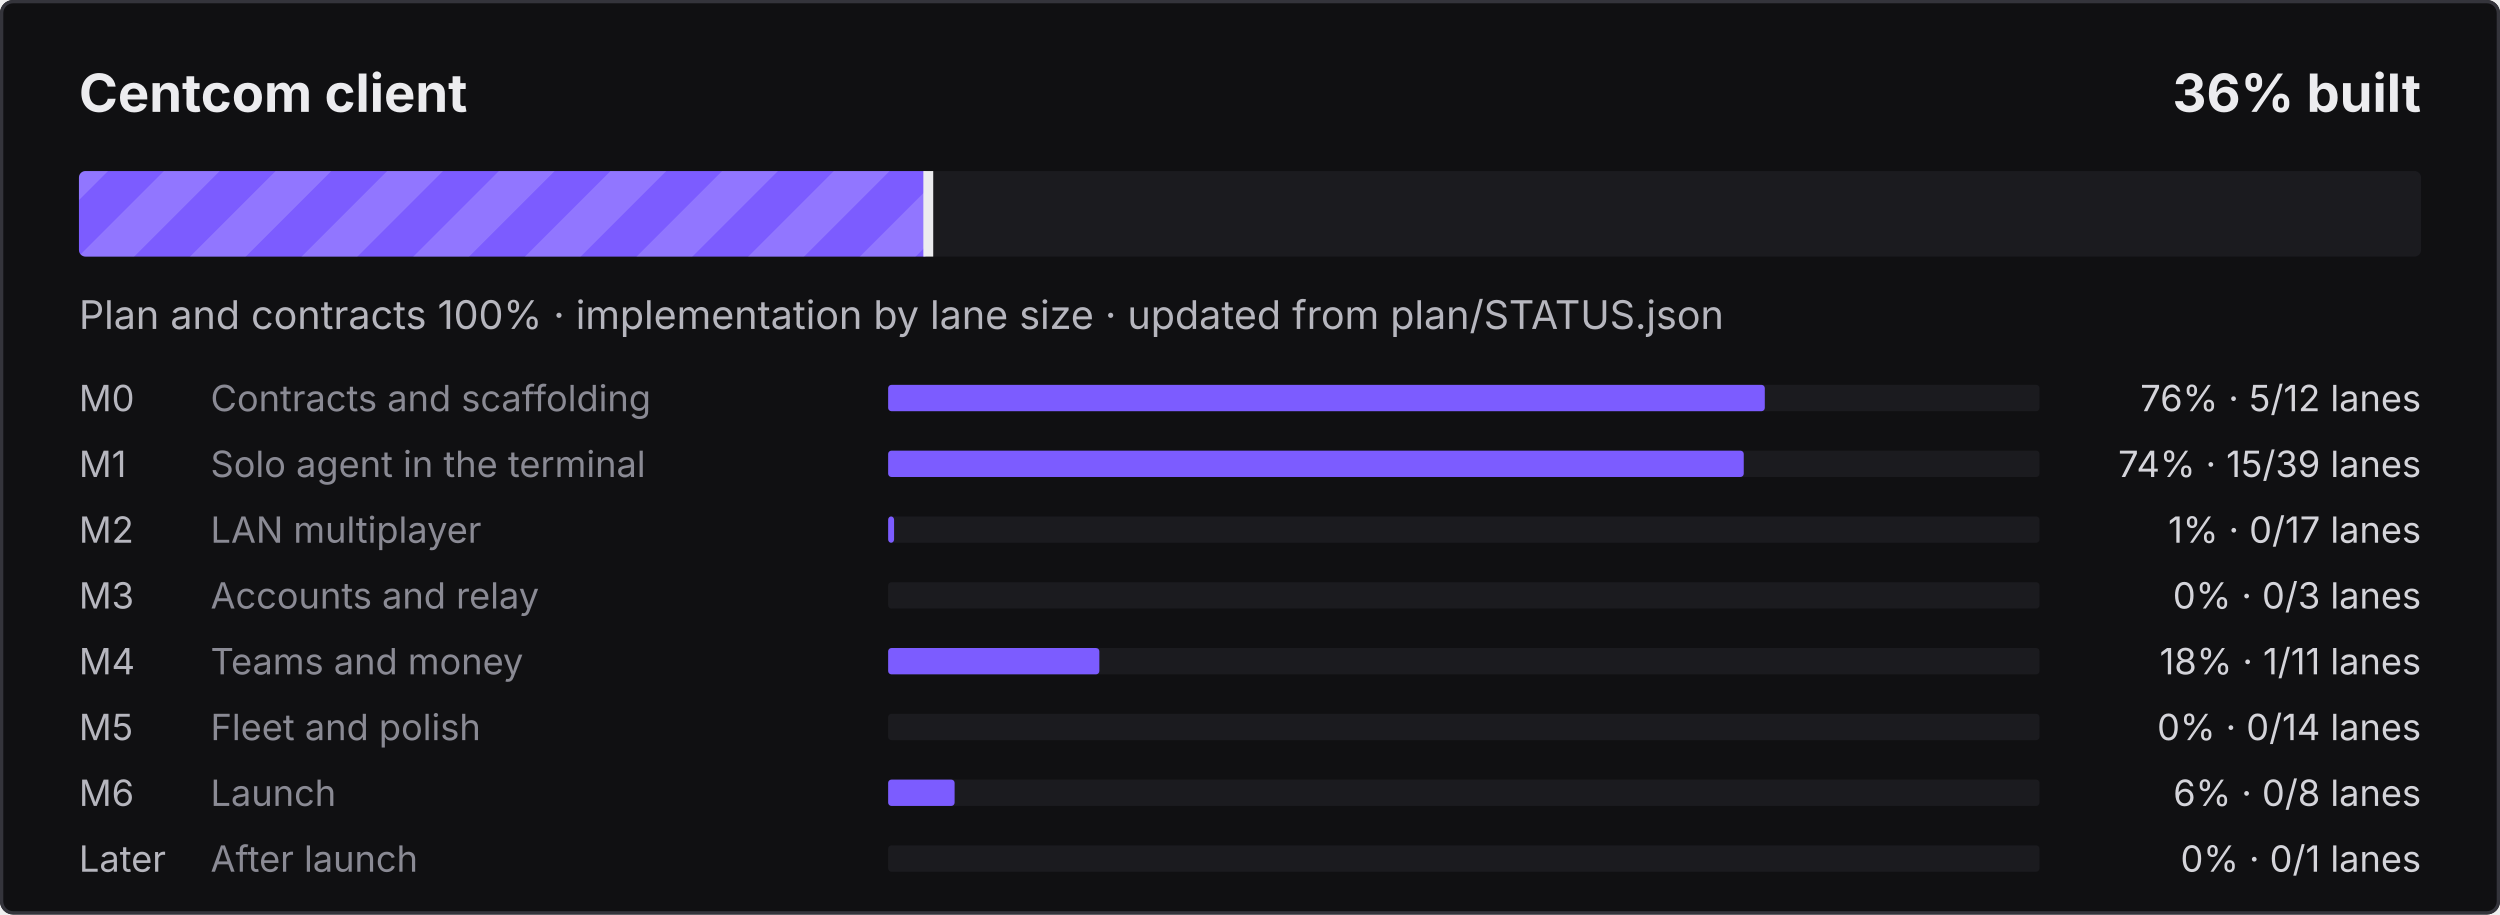
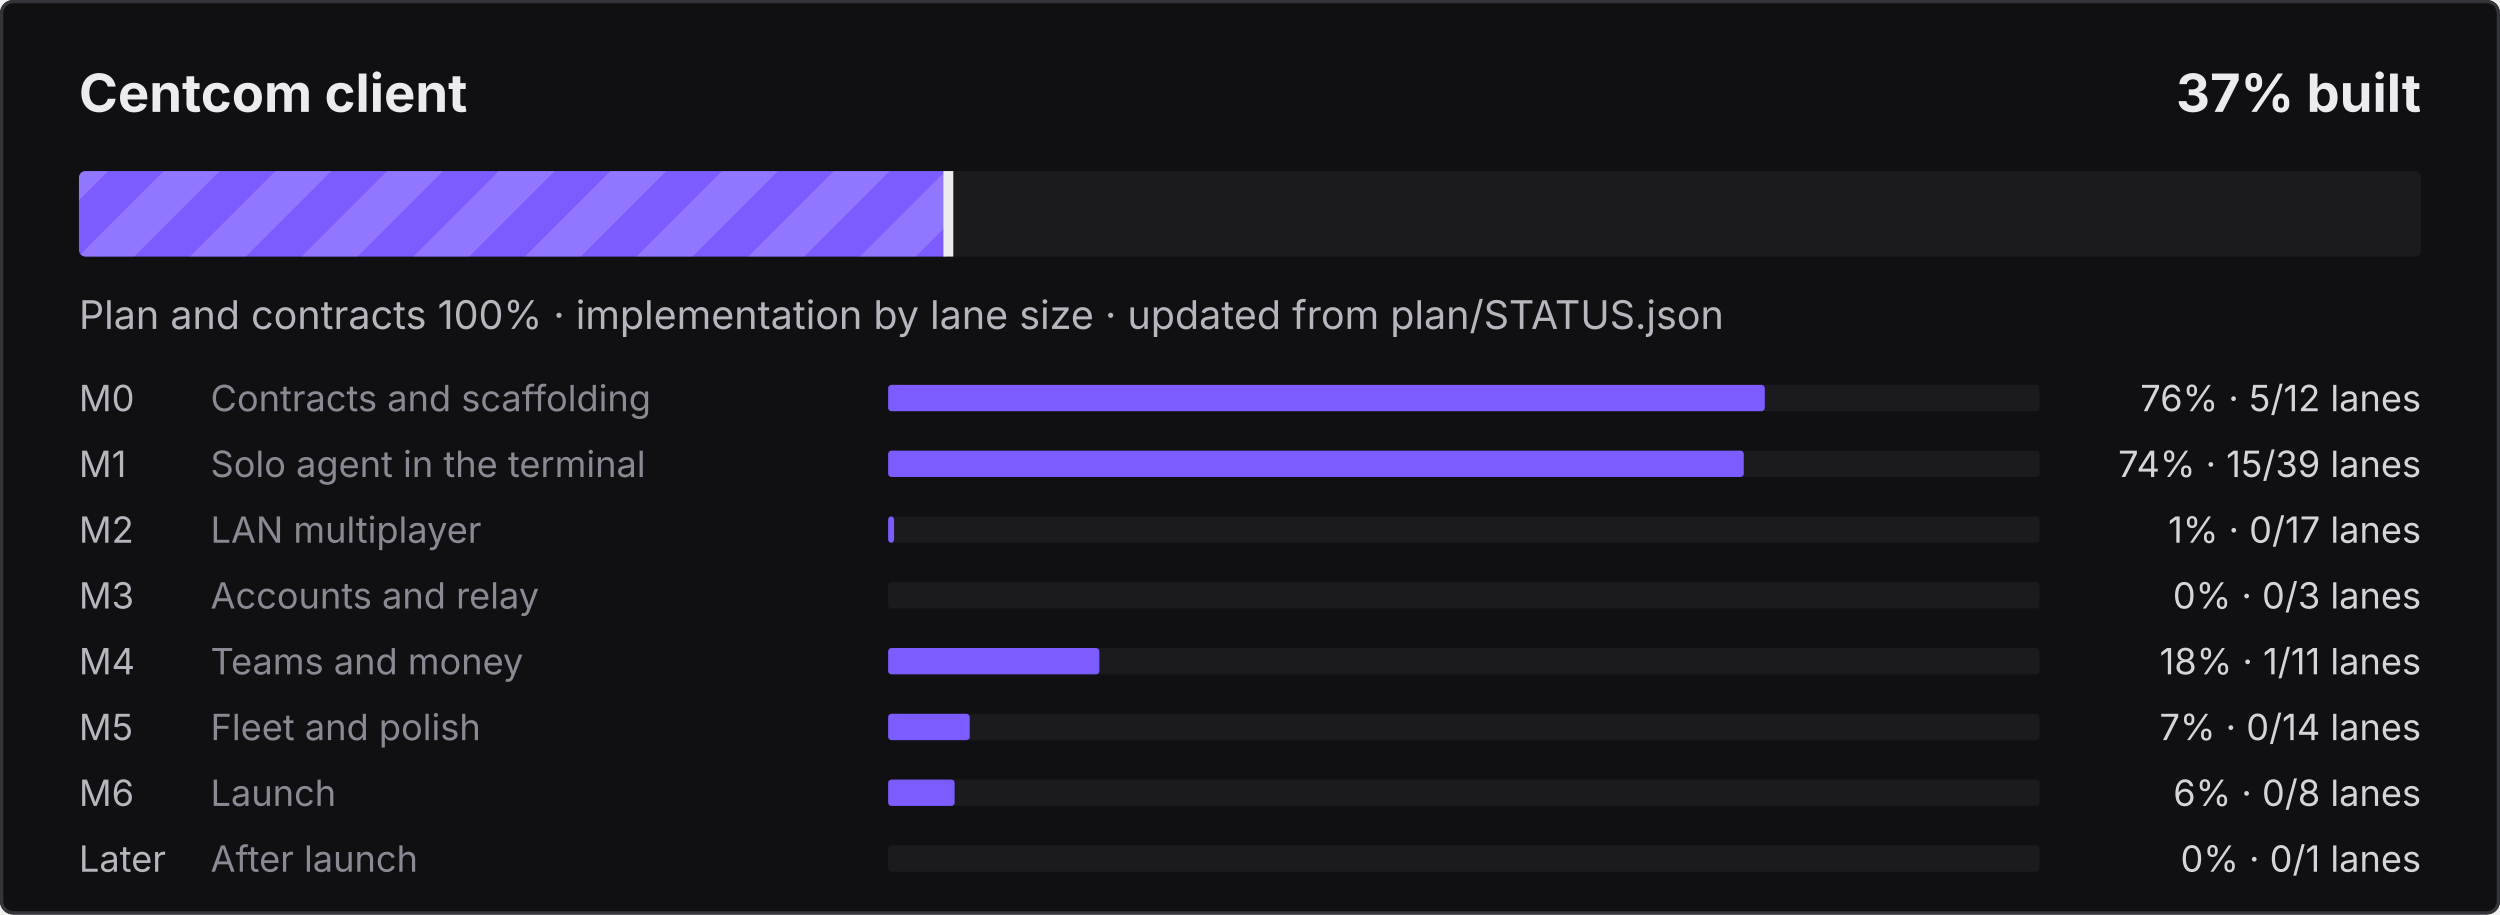
- <svg xmlns="http://www.w3.org/2000/svg" width="760" height="278" viewBox="0 0 760 278" role="img" aria-label="Centcom client: 36% built">
+ <svg xmlns="http://www.w3.org/2000/svg" width="760" height="278" viewBox="0 0 760 278" role="img" aria-label="Centcom client: 37% built">
  <defs>
    <pattern id="s" width="24" height="24" patternUnits="userSpaceOnUse" patternTransform="rotate(45)">
      <rect width="12" height="24" fill="#fff" fill-opacity=".16" />
    </pattern>
    <clipPath id="c">
      <rect x="24" y="52" width="712" height="26" rx="2" />
    </clipPath>
  </defs>
  <style>@keyframes mv{to{transform:translateX(24px)}}
.st{animation:mv .9s linear infinite}text{font-family:ui-sans-serif,system-ui,-apple-system,"Segoe UI",sans-serif}
@media (prefers-reduced-motion:reduce){.st{animation:none}}</style>
  <rect width="760" height="278" rx="4" fill="#101012" />
  <rect x=".5" y=".5" width="759" height="277" rx="3.5" fill="none" stroke="#34343B" />
  <text x="24" y="34" fill="#ECECEF" font-size="16" font-weight="700">Centcom client</text>
-   <text x="736" y="34" fill="#ECECEF" font-size="16" font-weight="700" text-anchor="end">36% built</text>
+   <text x="736" y="34" fill="#ECECEF" font-size="16" font-weight="700" text-anchor="end">37% built</text>
  <rect x="24" y="52" width="712" height="26" rx="2" fill="#1B1B1F" />
  <clipPath id="cf">
-     <rect x="24" y="52" width="258.7" height="26" rx="2" />
+     <rect x="24" y="52" width="264.8" height="26" rx="2" />
  </clipPath>
  <g clip-path="url(#cf)">
-     <rect x="24" y="52" width="258.7" height="26" fill="#7C5CFF" />
-     <rect x="0" y="52" width="306.7" height="26" fill="url(#s)" class="st" />
+     <rect x="24" y="52" width="264.8" height="26" fill="#7C5CFF" />
+     <rect x="0" y="52" width="312.8" height="26" fill="url(#s)" class="st" />
  </g>
-   <rect x="280.7" y="52" width="3" height="26" fill="#ECECEF" />
+   <rect x="286.8" y="52" width="3" height="26" fill="#ECECEF" />
  <text x="24" y="100" fill="#B6B6BE" font-size="12">Plan and contracts 100% · implementation by lane size · updated from plan/STATUS.json</text>
  <text x="24" y="125" fill="#B6B6BE" font-size="11">M0</text>
  <text x="64" y="125" fill="#8A8A94" font-size="11">Contracts and scaffolding</text>
  <rect x="270" y="117" width="350" height="8" rx="1" fill="#1B1B1F" />
  <rect x="270" y="117" width="266.5" height="8" rx="1" fill="#7C5CFF" />
  <text x="736" y="125" fill="#D4D4DA" font-size="11" text-anchor="end">76% · 5/12 lanes</text>
  <text x="24" y="145" fill="#B6B6BE" font-size="11">M1</text>
  <text x="64" y="145" fill="#8A8A94" font-size="11">Solo agent in the terminal</text>
  <rect x="270" y="137" width="350" height="8" rx="1" fill="#1B1B1F" />
  <rect x="270" y="137" width="260.1" height="8" rx="1" fill="#7C5CFF" />
  <text x="736" y="145" fill="#D4D4DA" font-size="11" text-anchor="end">74% · 15/39 lanes</text>
  <text x="24" y="165" fill="#B6B6BE" font-size="11">M2</text>
  <text x="64" y="165" fill="#8A8A94" font-size="11">LAN multiplayer</text>
  <rect x="270" y="157" width="350" height="8" rx="1" fill="#1B1B1F" />
  <rect x="270" y="157" width="1.8" height="8" rx="1" fill="#7C5CFF" />
  <text x="736" y="165" fill="#D4D4DA" font-size="11" text-anchor="end">1% · 0/17 lanes</text>
  <text x="24" y="185" fill="#B6B6BE" font-size="11">M3</text>
  <text x="64" y="185" fill="#8A8A94" font-size="11">Accounts and relay</text>
  <rect x="270" y="177" width="350" height="8" rx="1" fill="#1B1B1F" />
  <text x="736" y="185" fill="#D4D4DA" font-size="11" text-anchor="end">0% · 0/3 lanes</text>
  <text x="24" y="205" fill="#B6B6BE" font-size="11">M4</text>
  <text x="64" y="205" fill="#8A8A94" font-size="11">Teams and money</text>
  <rect x="270" y="197" width="350" height="8" rx="1" fill="#1B1B1F" />
  <rect x="270" y="197" width="64.2" height="8" rx="1" fill="#7C5CFF" />
  <text x="736" y="205" fill="#D4D4DA" font-size="11" text-anchor="end">18% · 1/11 lanes</text>
  <text x="24" y="225" fill="#B6B6BE" font-size="11">M5</text>
  <text x="64" y="225" fill="#8A8A94" font-size="11">Fleet and polish</text>
  <rect x="270" y="217" width="350" height="8" rx="1" fill="#1B1B1F" />
-   <text x="736" y="225" fill="#D4D4DA" font-size="11" text-anchor="end">0% · 0/14 lanes</text>
+   <rect x="270" y="217" width="24.8" height="8" rx="1" fill="#7C5CFF" />
+   <text x="736" y="225" fill="#D4D4DA" font-size="11" text-anchor="end">7% · 0/14 lanes</text>
  <text x="24" y="245" fill="#B6B6BE" font-size="11">M6</text>
  <text x="64" y="245" fill="#8A8A94" font-size="11">Launch</text>
  <rect x="270" y="237" width="350" height="8" rx="1" fill="#1B1B1F" />
  <rect x="270" y="237" width="20.2" height="8" rx="1" fill="#7C5CFF" />
  <text x="736" y="245" fill="#D4D4DA" font-size="11" text-anchor="end">6% · 0/8 lanes</text>
  <text x="24" y="265" fill="#B6B6BE" font-size="11">Later</text>
  <text x="64" y="265" fill="#8A8A94" font-size="11">After launch</text>
  <rect x="270" y="257" width="350" height="8" rx="1" fill="#1B1B1F" />
  <text x="736" y="265" fill="#D4D4DA" font-size="11" text-anchor="end">0% · 0/1 lanes</text>
</svg>
